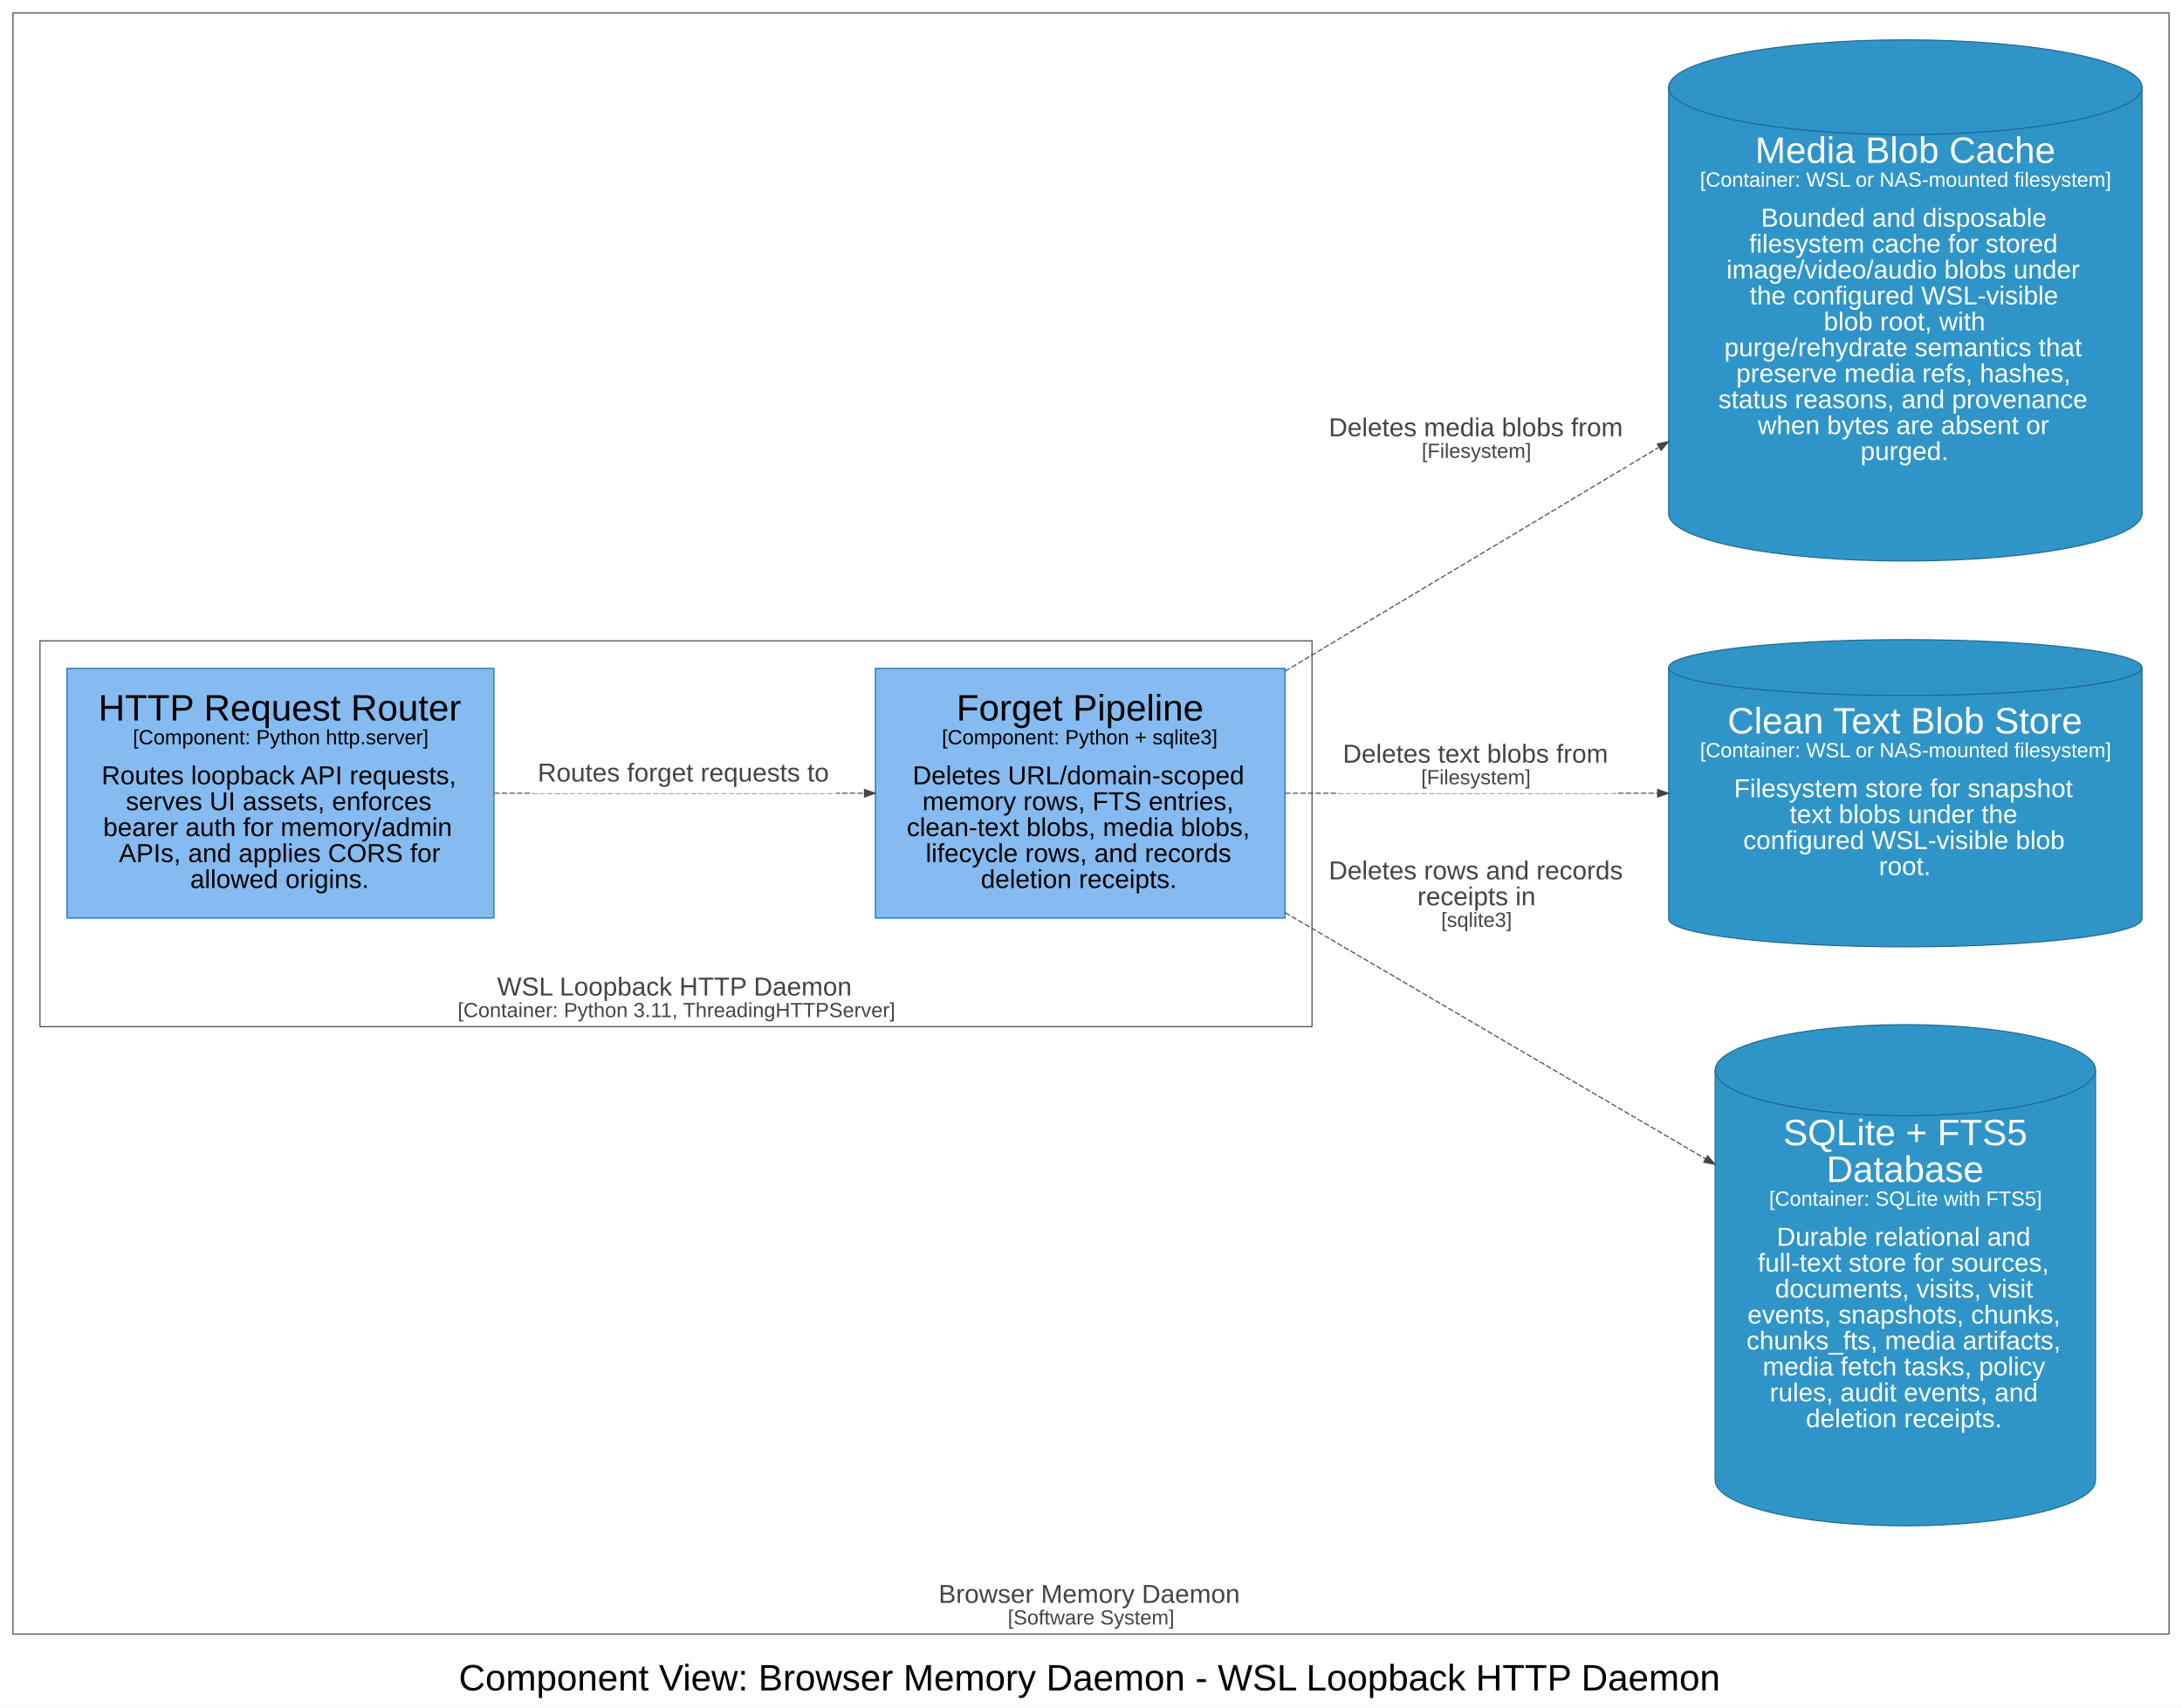
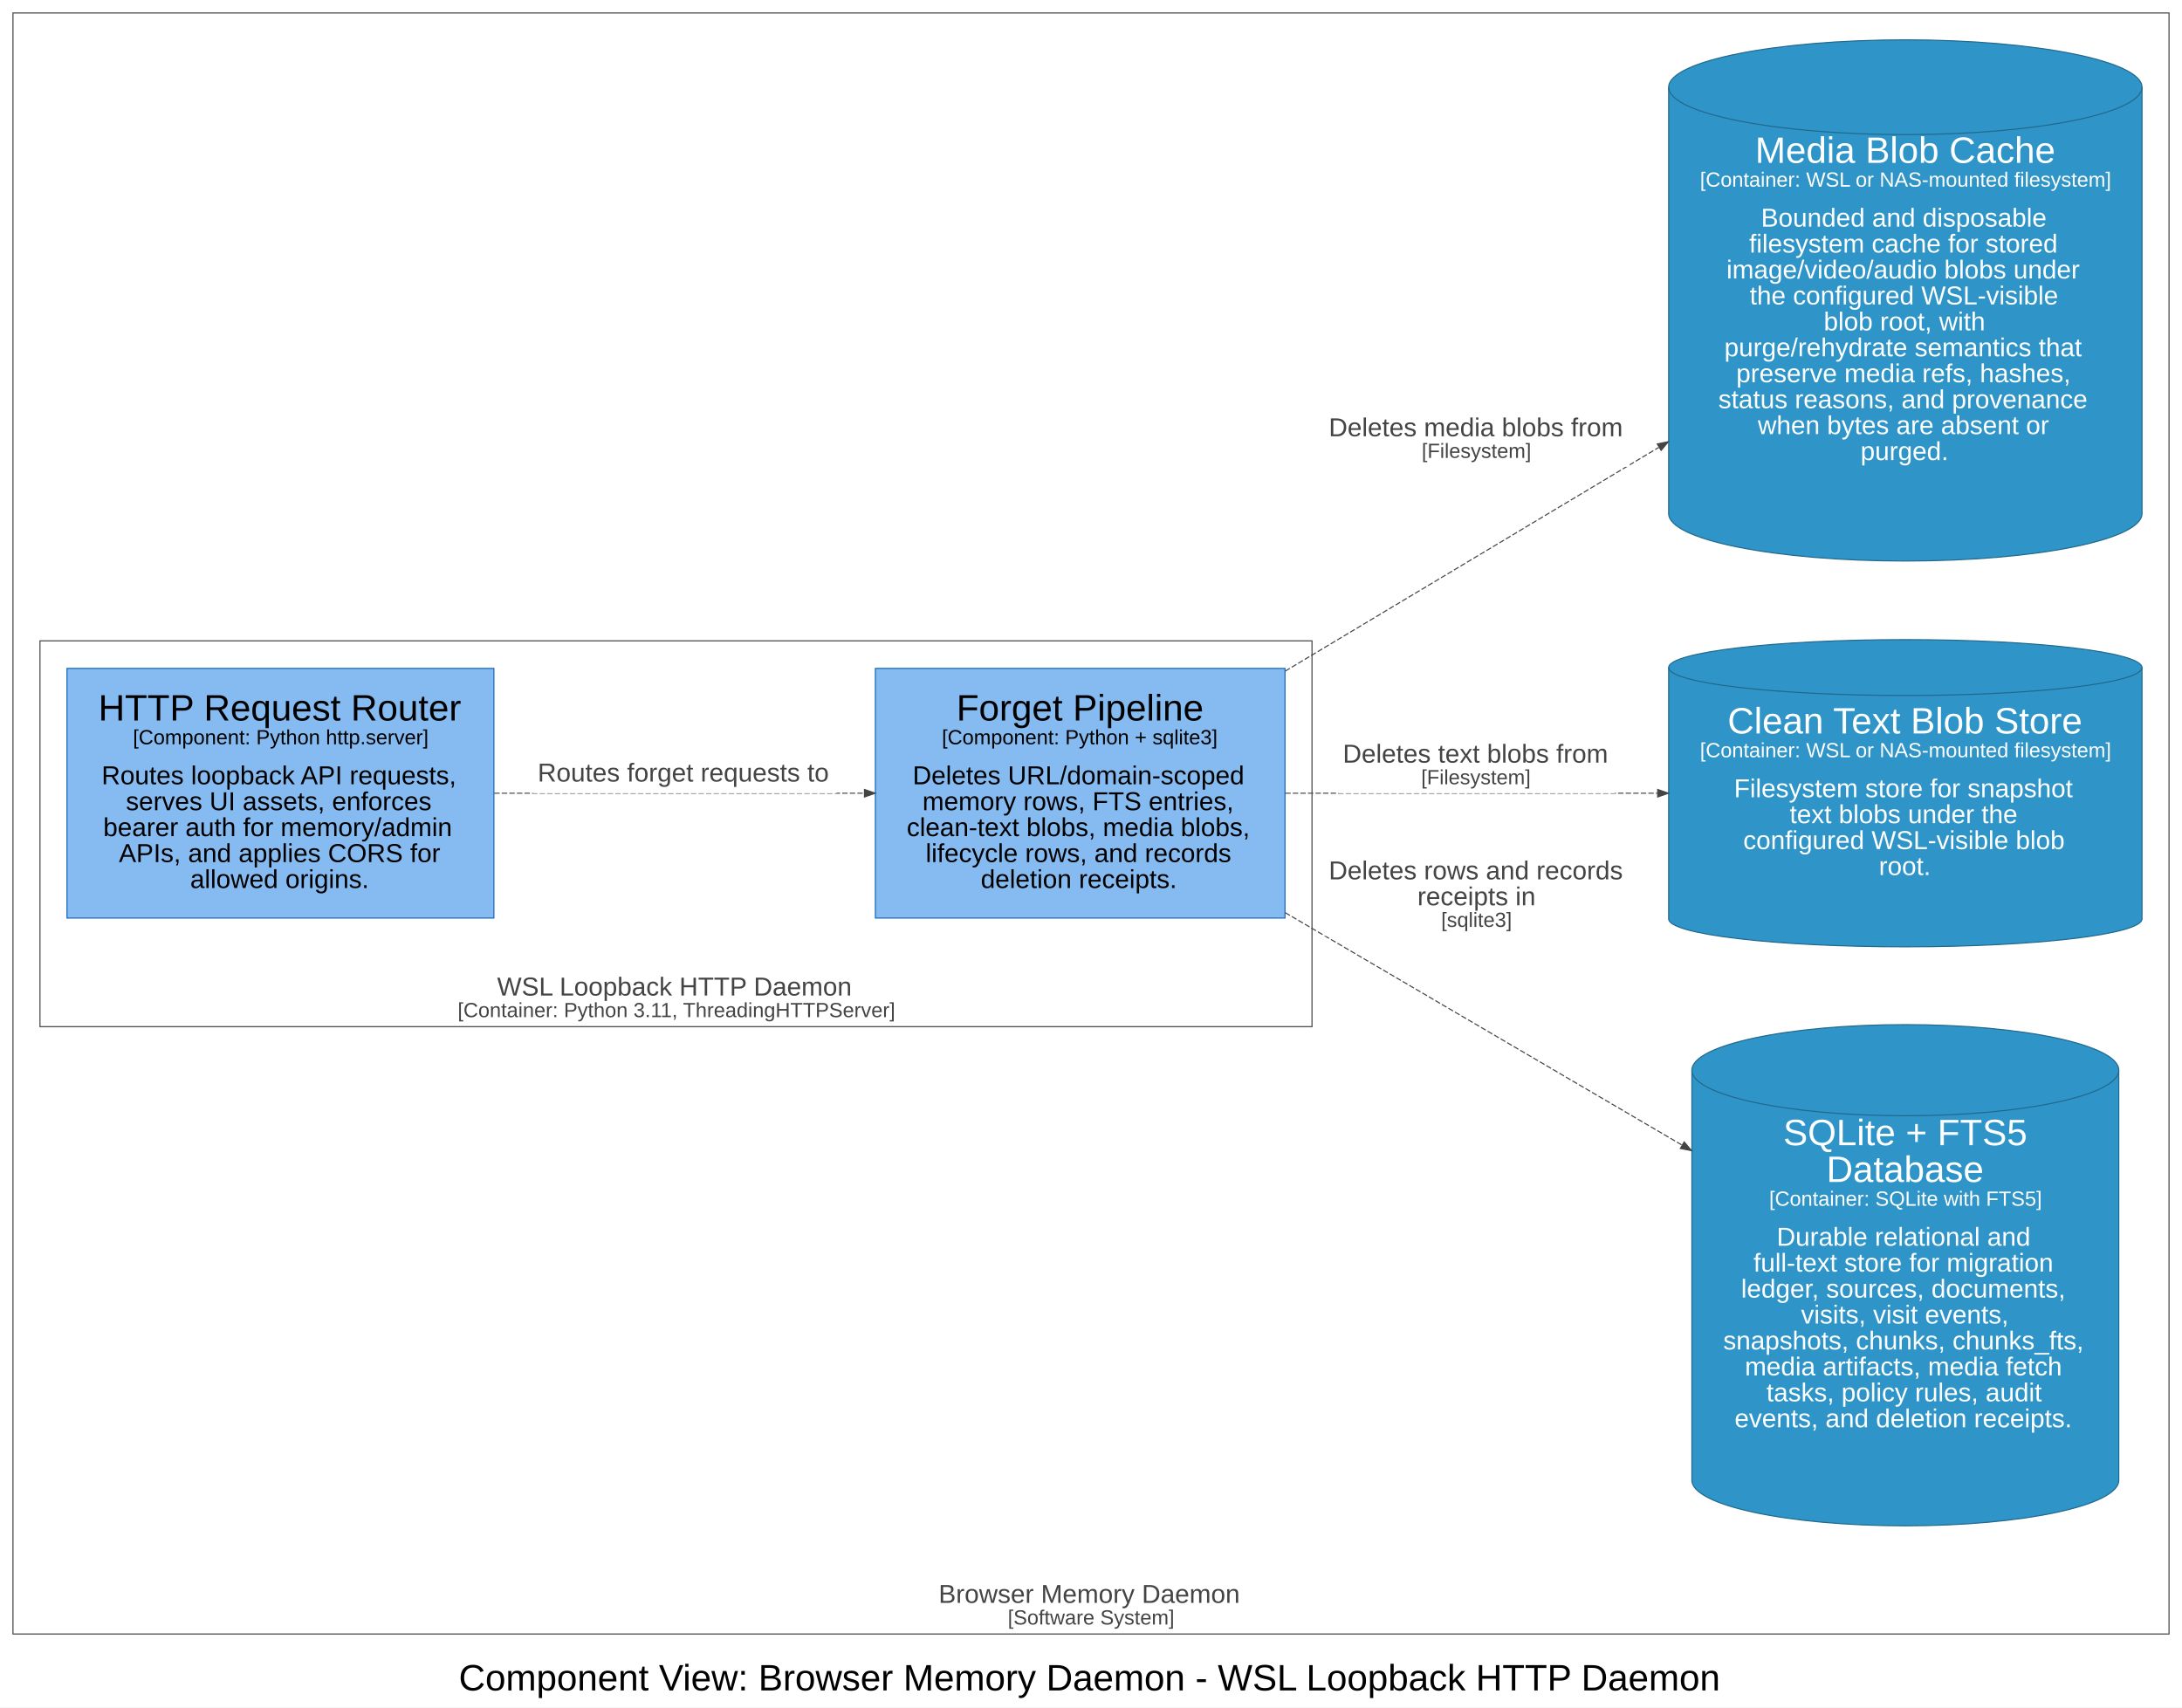
<svg xmlns="http://www.w3.org/2000/svg" width="2019pt" height="1580pt" viewBox="0.00 0.00 2019.00 1580.00">
  <g id="graph0" class="graph" transform="scale(1 1) rotate(0) translate(4 1576)">
    <polygon fill="white" stroke="transparent" points="-4,4 -4,-1576 2015,-1576 2015,4 -4,4" />
    <text text-anchor="start" x="420.5" y="-11.8" font-family="Arial" font-size="34.00">Component View: Browser Memory Daemon - WSL Loopback HTTP Daemon</text>
    <g id="clust1" class="cluster">
      <polygon fill="none" stroke="#444444" points="8,-64 8,-1564 2003,-1564 2003,-64 8,-64" />
      <text text-anchor="start" x="864.5" y="-92.8" font-family="Arial" font-size="24.00" fill="#444444">Browser Memory Daemon</text>
      <text text-anchor="start" x="928.5" y="-72.8" font-family="Arial" font-size="19.00" fill="#444444">[Software System]</text>
    </g>
    <g id="clust2" class="cluster">
      <polygon fill="none" stroke="#444444" points="33,-626 33,-983 1210,-983 1210,-626 33,-626" />
      <text text-anchor="start" x="456" y="-654.8" font-family="Arial" font-size="24.00" fill="#444444">WSL Loopback HTTP Daemon</text>
      <text text-anchor="start" x="419.5" y="-634.8" font-family="Arial" font-size="19.00" fill="#444444">[Container: Python 3.11, ThreadingHTTPServer]</text>
    </g>
    <g id="15" class="node">
      <polygon fill="#85bbf0" stroke="#1168bd" points="453,-957.5 58,-957.5 58,-726.5 453,-726.5 453,-957.5" />
      <text text-anchor="start" x="87" y="-909.3" font-family="Arial" font-size="34.00" fill="#000000">HTTP Request Router</text>
      <text text-anchor="start" x="119" y="-887.3" font-family="Arial" font-size="19.00" fill="#000000">[Component: Python http.server]</text>
      <text text-anchor="start" x="90" y="-850.3" font-family="Arial" font-size="24.00" fill="#000000">Routes loopback API requests,</text>
      <text text-anchor="start" x="112.5" y="-826.3" font-family="Arial" font-size="24.00" fill="#000000">serves UI assets, enforces</text>
      <text text-anchor="start" x="91.5" y="-802.3" font-family="Arial" font-size="24.00" fill="#000000">bearer auth for memory/admin</text>
      <text text-anchor="start" x="106" y="-778.3" font-family="Arial" font-size="24.00" fill="#000000">APIs, and applies CORS for</text>
      <text text-anchor="start" x="172" y="-754.3" font-family="Arial" font-size="24.00" fill="#000000">allowed origins.</text>
    </g>
-     <g id="22" class="node">
+     <g id="23" class="node">
      <polygon fill="#85bbf0" stroke="#1168bd" points="1185,-957.5 806,-957.5 806,-726.5 1185,-726.5 1185,-957.5" />
      <text text-anchor="start" x="881" y="-909.3" font-family="Arial" font-size="34.00" fill="#000000">Forget Pipeline</text>
      <text text-anchor="start" x="867.5" y="-887.3" font-family="Arial" font-size="19.00" fill="#000000">[Component: Python + sqlite3]</text>
      <text text-anchor="start" x="840.5" y="-850.3" font-family="Arial" font-size="24.00" fill="#000000">Deletes URL/domain-scoped</text>
      <text text-anchor="start" x="849.5" y="-826.3" font-family="Arial" font-size="24.00" fill="#000000">memory rows, FTS entries,</text>
      <text text-anchor="start" x="835" y="-802.3" font-family="Arial" font-size="24.00" fill="#000000">clean-text blobs, media blobs,</text>
      <text text-anchor="start" x="852.5" y="-778.3" font-family="Arial" font-size="24.00" fill="#000000">lifecycle rows, and records</text>
      <text text-anchor="start" x="903.5" y="-754.3" font-family="Arial" font-size="24.00" fill="#000000">deletion receipts.</text>
    </g>
-     <g id="67" class="edge">
+     <g id="69" class="edge">
      <path fill="none" stroke="#444444" stroke-dasharray="5,2" d="M453.3,-842C559.2,-842 689.48,-842 795.68,-842" />
      <polygon fill="#444444" stroke="#444444" points="795.88,-845.5 805.88,-842 795.88,-838.5 795.88,-845.5" />
      <polygon fill="white" stroke="transparent" points="489,-842 489,-876 770,-876 770,-842 489,-842" />
      <text text-anchor="start" x="493.5" y="-852.8" font-family="Arial" font-size="24.00" fill="#444444">Routes forget requests to</text>
    </g>
-     <g id="27" class="node">
-       <path fill="#2f95c8" stroke="#20688c" d="M1935,-585.72C1935,-608.98 1856.11,-627.88 1759,-627.88 1661.89,-627.88 1583,-608.98 1583,-585.72 1583,-585.72 1583,-206.28 1583,-206.28 1583,-183.02 1661.89,-164.12 1759,-164.12 1856.11,-164.12 1935,-183.02 1935,-206.28 1935,-206.28 1935,-585.72 1935,-585.72" />
-       <path fill="none" stroke="#20688c" d="M1935,-585.72C1935,-562.45 1856.11,-543.56 1759,-543.56 1661.89,-543.56 1583,-562.45 1583,-585.72" />
+     <g id="28" class="node">
+       <path fill="#2f95c8" stroke="#20688c" d="M1956.5,-585.72C1956.5,-608.98 1867.98,-627.88 1759,-627.88 1650.02,-627.88 1561.5,-608.98 1561.5,-585.72 1561.5,-585.72 1561.5,-206.28 1561.5,-206.28 1561.5,-183.02 1650.02,-164.12 1759,-164.12 1867.98,-164.12 1956.5,-183.02 1956.5,-206.28 1956.5,-206.28 1956.5,-585.72 1956.5,-585.72" />
+       <path fill="none" stroke="#20688c" d="M1956.5,-585.72C1956.5,-562.45 1867.98,-543.56 1759,-543.56 1650.02,-543.56 1561.5,-562.45 1561.5,-585.72" />
      <text text-anchor="start" x="1646" y="-516.3" font-family="Arial" font-size="34.00" fill="#ffffff">SQLite + FTS5</text>
      <text text-anchor="start" x="1686" y="-482.3" font-family="Arial" font-size="34.00" fill="#ffffff">Database</text>
      <text text-anchor="start" x="1633" y="-460.3" font-family="Arial" font-size="19.00" fill="#ffffff">[Container: SQLite with FTS5]</text>
      <text text-anchor="start" x="1640" y="-423.3" font-family="Arial" font-size="24.00" fill="#ffffff">Durable relational and</text>
-       <text text-anchor="start" x="1622.5" y="-399.3" font-family="Arial" font-size="24.00" fill="#ffffff">full-text store for sources,</text>
-       <text text-anchor="start" x="1638.5" y="-375.3" font-family="Arial" font-size="24.00" fill="#ffffff">documents, visits, visit</text>
-       <text text-anchor="start" x="1613" y="-351.3" font-family="Arial" font-size="24.00" fill="#ffffff">events, snapshots, chunks,</text>
-       <text text-anchor="start" x="1612" y="-327.3" font-family="Arial" font-size="24.00" fill="#ffffff">chunks_fts, media artifacts,</text>
-       <text text-anchor="start" x="1627" y="-303.3" font-family="Arial" font-size="24.00" fill="#ffffff">media fetch tasks, policy</text>
-       <text text-anchor="start" x="1633.5" y="-279.3" font-family="Arial" font-size="24.00" fill="#ffffff">rules, audit events, and</text>
-       <text text-anchor="start" x="1667" y="-255.3" font-family="Arial" font-size="24.00" fill="#ffffff">deletion receipts.</text>
+       <text text-anchor="start" x="1618.5" y="-399.3" font-family="Arial" font-size="24.00" fill="#ffffff">full-text store for migration</text>
+       <text text-anchor="start" x="1607" y="-375.3" font-family="Arial" font-size="24.00" fill="#ffffff">ledger, sources, documents,</text>
+       <text text-anchor="start" x="1662.5" y="-351.3" font-family="Arial" font-size="24.00" fill="#ffffff">visits, visit events,</text>
+       <text text-anchor="start" x="1590.5" y="-327.3" font-family="Arial" font-size="24.00" fill="#ffffff">snapshots, chunks, chunks_fts,</text>
+       <text text-anchor="start" x="1610.5" y="-303.3" font-family="Arial" font-size="24.00" fill="#ffffff">media artifacts, media fetch</text>
+       <text text-anchor="start" x="1630.5" y="-279.3" font-family="Arial" font-size="24.00" fill="#ffffff">tasks, policy rules, audit</text>
+       <text text-anchor="start" x="1601" y="-255.3" font-family="Arial" font-size="24.00" fill="#ffffff">events, and deletion receipts.</text>
    </g>
-     <g id="79" class="edge">
-       <path fill="none" stroke="#444444" stroke-dasharray="5,2" d="M1185.22,-731.47C1303.93,-661.94 1456.37,-572.66 1574.14,-503.69" />
-       <polygon fill="#444444" stroke="#444444" points="1576.05,-506.62 1582.91,-498.55 1572.52,-500.58 1576.05,-506.62" />
+     <g id="81" class="edge">
+       <path fill="none" stroke="#444444" stroke-dasharray="5,2" d="M1185.22,-731.47C1296.73,-666.16 1438,-583.42 1552.34,-516.45" />
+       <polygon fill="#444444" stroke="#444444" points="1554.36,-519.33 1561.22,-511.25 1550.82,-513.29 1554.36,-519.33" />
      <polygon fill="white" stroke="transparent" points="1221,-710 1221,-785 1504,-785 1504,-710 1221,-710" />
      <text text-anchor="start" x="1225.5" y="-762.3" font-family="Arial" font-size="24.00" fill="#444444">Deletes rows and records</text>
      <text text-anchor="start" x="1307.5" y="-738.3" font-family="Arial" font-size="24.00" fill="#444444">receipts in</text>
      <text text-anchor="start" x="1329.5" y="-718.3" font-family="Arial" font-size="19.00" fill="#444444">[sqlite3]</text>
    </g>
-     <g id="28" class="node">
+     <g id="29" class="node">
      <path fill="#2f95c8" stroke="#20688c" d="M1978,-958.28C1978,-972.54 1879.84,-984.13 1759,-984.13 1638.16,-984.13 1540,-972.54 1540,-958.28 1540,-958.28 1540,-725.72 1540,-725.72 1540,-711.46 1638.16,-699.87 1759,-699.87 1879.84,-699.87 1978,-711.46 1978,-725.72 1978,-725.72 1978,-958.28 1978,-958.28" />
      <path fill="none" stroke="#20688c" d="M1978,-958.28C1978,-944.03 1879.84,-932.44 1759,-932.44 1638.16,-932.44 1540,-944.03 1540,-958.28" />
      <text text-anchor="start" x="1594.5" y="-897.3" font-family="Arial" font-size="34.00" fill="#ffffff">Clean Text Blob Store</text>
      <text text-anchor="start" x="1569" y="-875.3" font-family="Arial" font-size="19.00" fill="#ffffff">[Container: WSL or NAS-mounted filesystem]</text>
      <text text-anchor="start" x="1600.5" y="-838.3" font-family="Arial" font-size="24.00" fill="#ffffff">Filesystem store for snapshot</text>
      <text text-anchor="start" x="1652" y="-814.3" font-family="Arial" font-size="24.00" fill="#ffffff">text blobs under the</text>
      <text text-anchor="start" x="1609" y="-790.3" font-family="Arial" font-size="24.00" fill="#ffffff">configured WSL-visible blob</text>
      <text text-anchor="start" x="1734.5" y="-766.3" font-family="Arial" font-size="24.00" fill="#ffffff">root.</text>
    </g>
-     <g id="80" class="edge">
+     <g id="82" class="edge">
      <path fill="none" stroke="#444444" stroke-dasharray="5,2" d="M1185.22,-842C1289.44,-842 1419.66,-842 1529.59,-842" />
      <polygon fill="#444444" stroke="#444444" points="1529.83,-845.5 1539.83,-842 1529.83,-838.5 1529.83,-845.5" />
      <polygon fill="white" stroke="transparent" points="1234.5,-842 1234.5,-893 1490.5,-893 1490.5,-842 1234.5,-842" />
      <text text-anchor="start" x="1238.5" y="-870.3" font-family="Arial" font-size="24.00" fill="#444444">Deletes text blobs from</text>
      <text text-anchor="start" x="1311" y="-850.3" font-family="Arial" font-size="19.00" fill="#444444">[Filesystem]</text>
    </g>
-     <g id="29" class="node">
+     <g id="30" class="node">
      <path fill="#2f95c8" stroke="#20688c" d="M1978,-1495.28C1978,-1519.47 1879.84,-1539.13 1759,-1539.13 1638.16,-1539.13 1540,-1519.47 1540,-1495.28 1540,-1495.28 1540,-1100.72 1540,-1100.72 1540,-1076.53 1638.16,-1056.87 1759,-1056.87 1879.84,-1056.87 1978,-1076.53 1978,-1100.72 1978,-1100.72 1978,-1495.28 1978,-1495.28" />
      <path fill="none" stroke="#20688c" d="M1978,-1495.28C1978,-1471.09 1879.84,-1451.44 1759,-1451.44 1638.16,-1451.44 1540,-1471.09 1540,-1495.28" />
      <text text-anchor="start" x="1620" y="-1425.3" font-family="Arial" font-size="34.00" fill="#ffffff">Media Blob Cache</text>
      <text text-anchor="start" x="1569" y="-1403.3" font-family="Arial" font-size="19.00" fill="#ffffff">[Container: WSL or NAS-mounted filesystem]</text>
      <text text-anchor="start" x="1625.5" y="-1366.3" font-family="Arial" font-size="24.00" fill="#ffffff">Bounded and disposable</text>
      <text text-anchor="start" x="1614.5" y="-1342.3" font-family="Arial" font-size="24.00" fill="#ffffff">filesystem cache for stored</text>
      <text text-anchor="start" x="1593.5" y="-1318.3" font-family="Arial" font-size="24.00" fill="#ffffff">image/video/audio blobs under</text>
      <text text-anchor="start" x="1615" y="-1294.3" font-family="Arial" font-size="24.00" fill="#ffffff">the configured WSL-visible</text>
      <text text-anchor="start" x="1683.5" y="-1270.3" font-family="Arial" font-size="24.00" fill="#ffffff">blob root, with</text>
      <text text-anchor="start" x="1591.5" y="-1246.3" font-family="Arial" font-size="24.00" fill="#ffffff">purge/rehydrate semantics that</text>
      <text text-anchor="start" x="1602.5" y="-1222.3" font-family="Arial" font-size="24.00" fill="#ffffff">preserve media refs, hashes,</text>
      <text text-anchor="start" x="1586" y="-1198.3" font-family="Arial" font-size="24.00" fill="#ffffff">status reasons, and provenance</text>
      <text text-anchor="start" x="1622.5" y="-1174.3" font-family="Arial" font-size="24.00" fill="#ffffff">when bytes are absent or</text>
      <text text-anchor="start" x="1717.5" y="-1150.3" font-family="Arial" font-size="24.00" fill="#ffffff">purged.</text>
    </g>
-     <g id="81" class="edge">
+     <g id="83" class="edge">
      <path fill="none" stroke="#444444" stroke-dasharray="5,2" d="M1185.22,-955.01C1289.86,-1017.67 1420.71,-1096.03 1530.92,-1162.02" />
      <polygon fill="#444444" stroke="#444444" points="1529.45,-1165.22 1539.83,-1167.35 1533.05,-1159.21 1529.45,-1165.22" />
      <polygon fill="white" stroke="transparent" points="1221,-1144 1221,-1195 1504,-1195 1504,-1144 1221,-1144" />
      <text text-anchor="start" x="1225.5" y="-1172.3" font-family="Arial" font-size="24.00" fill="#444444">Deletes media blobs from</text>
      <text text-anchor="start" x="1311.5" y="-1152.3" font-family="Arial" font-size="19.00" fill="#444444">[Filesystem]</text>
    </g>
  </g>
</svg>
